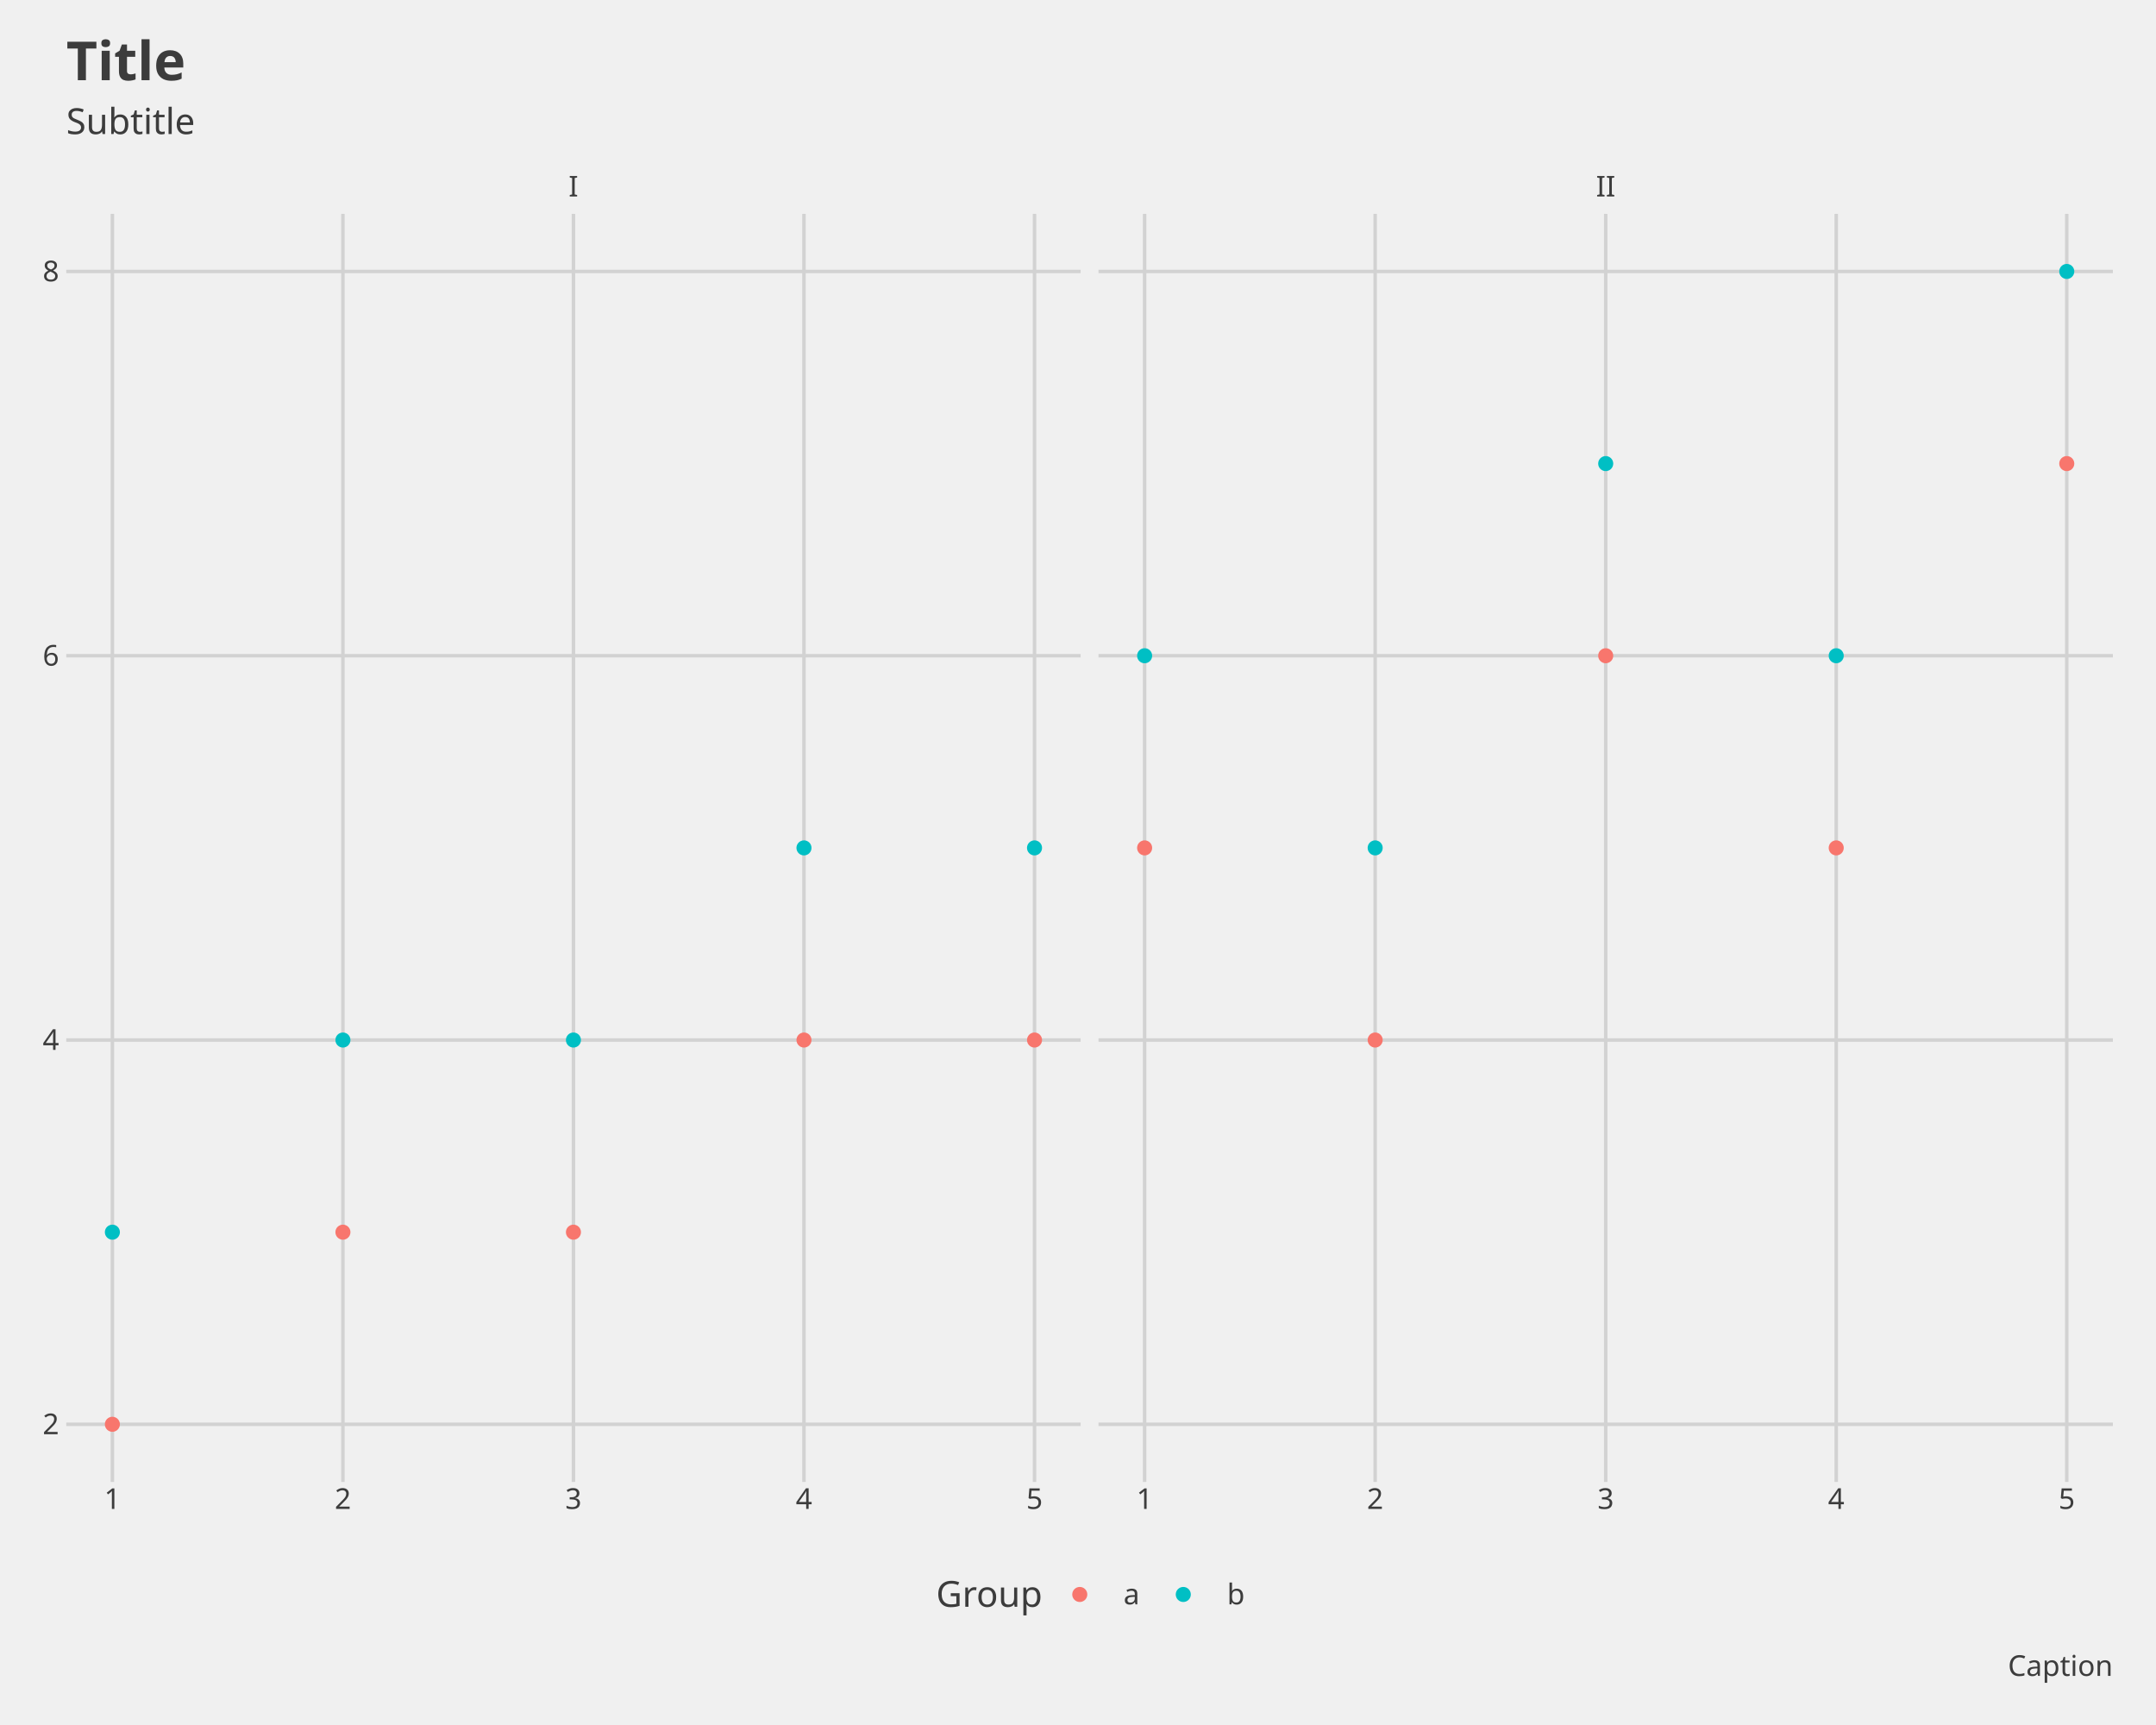
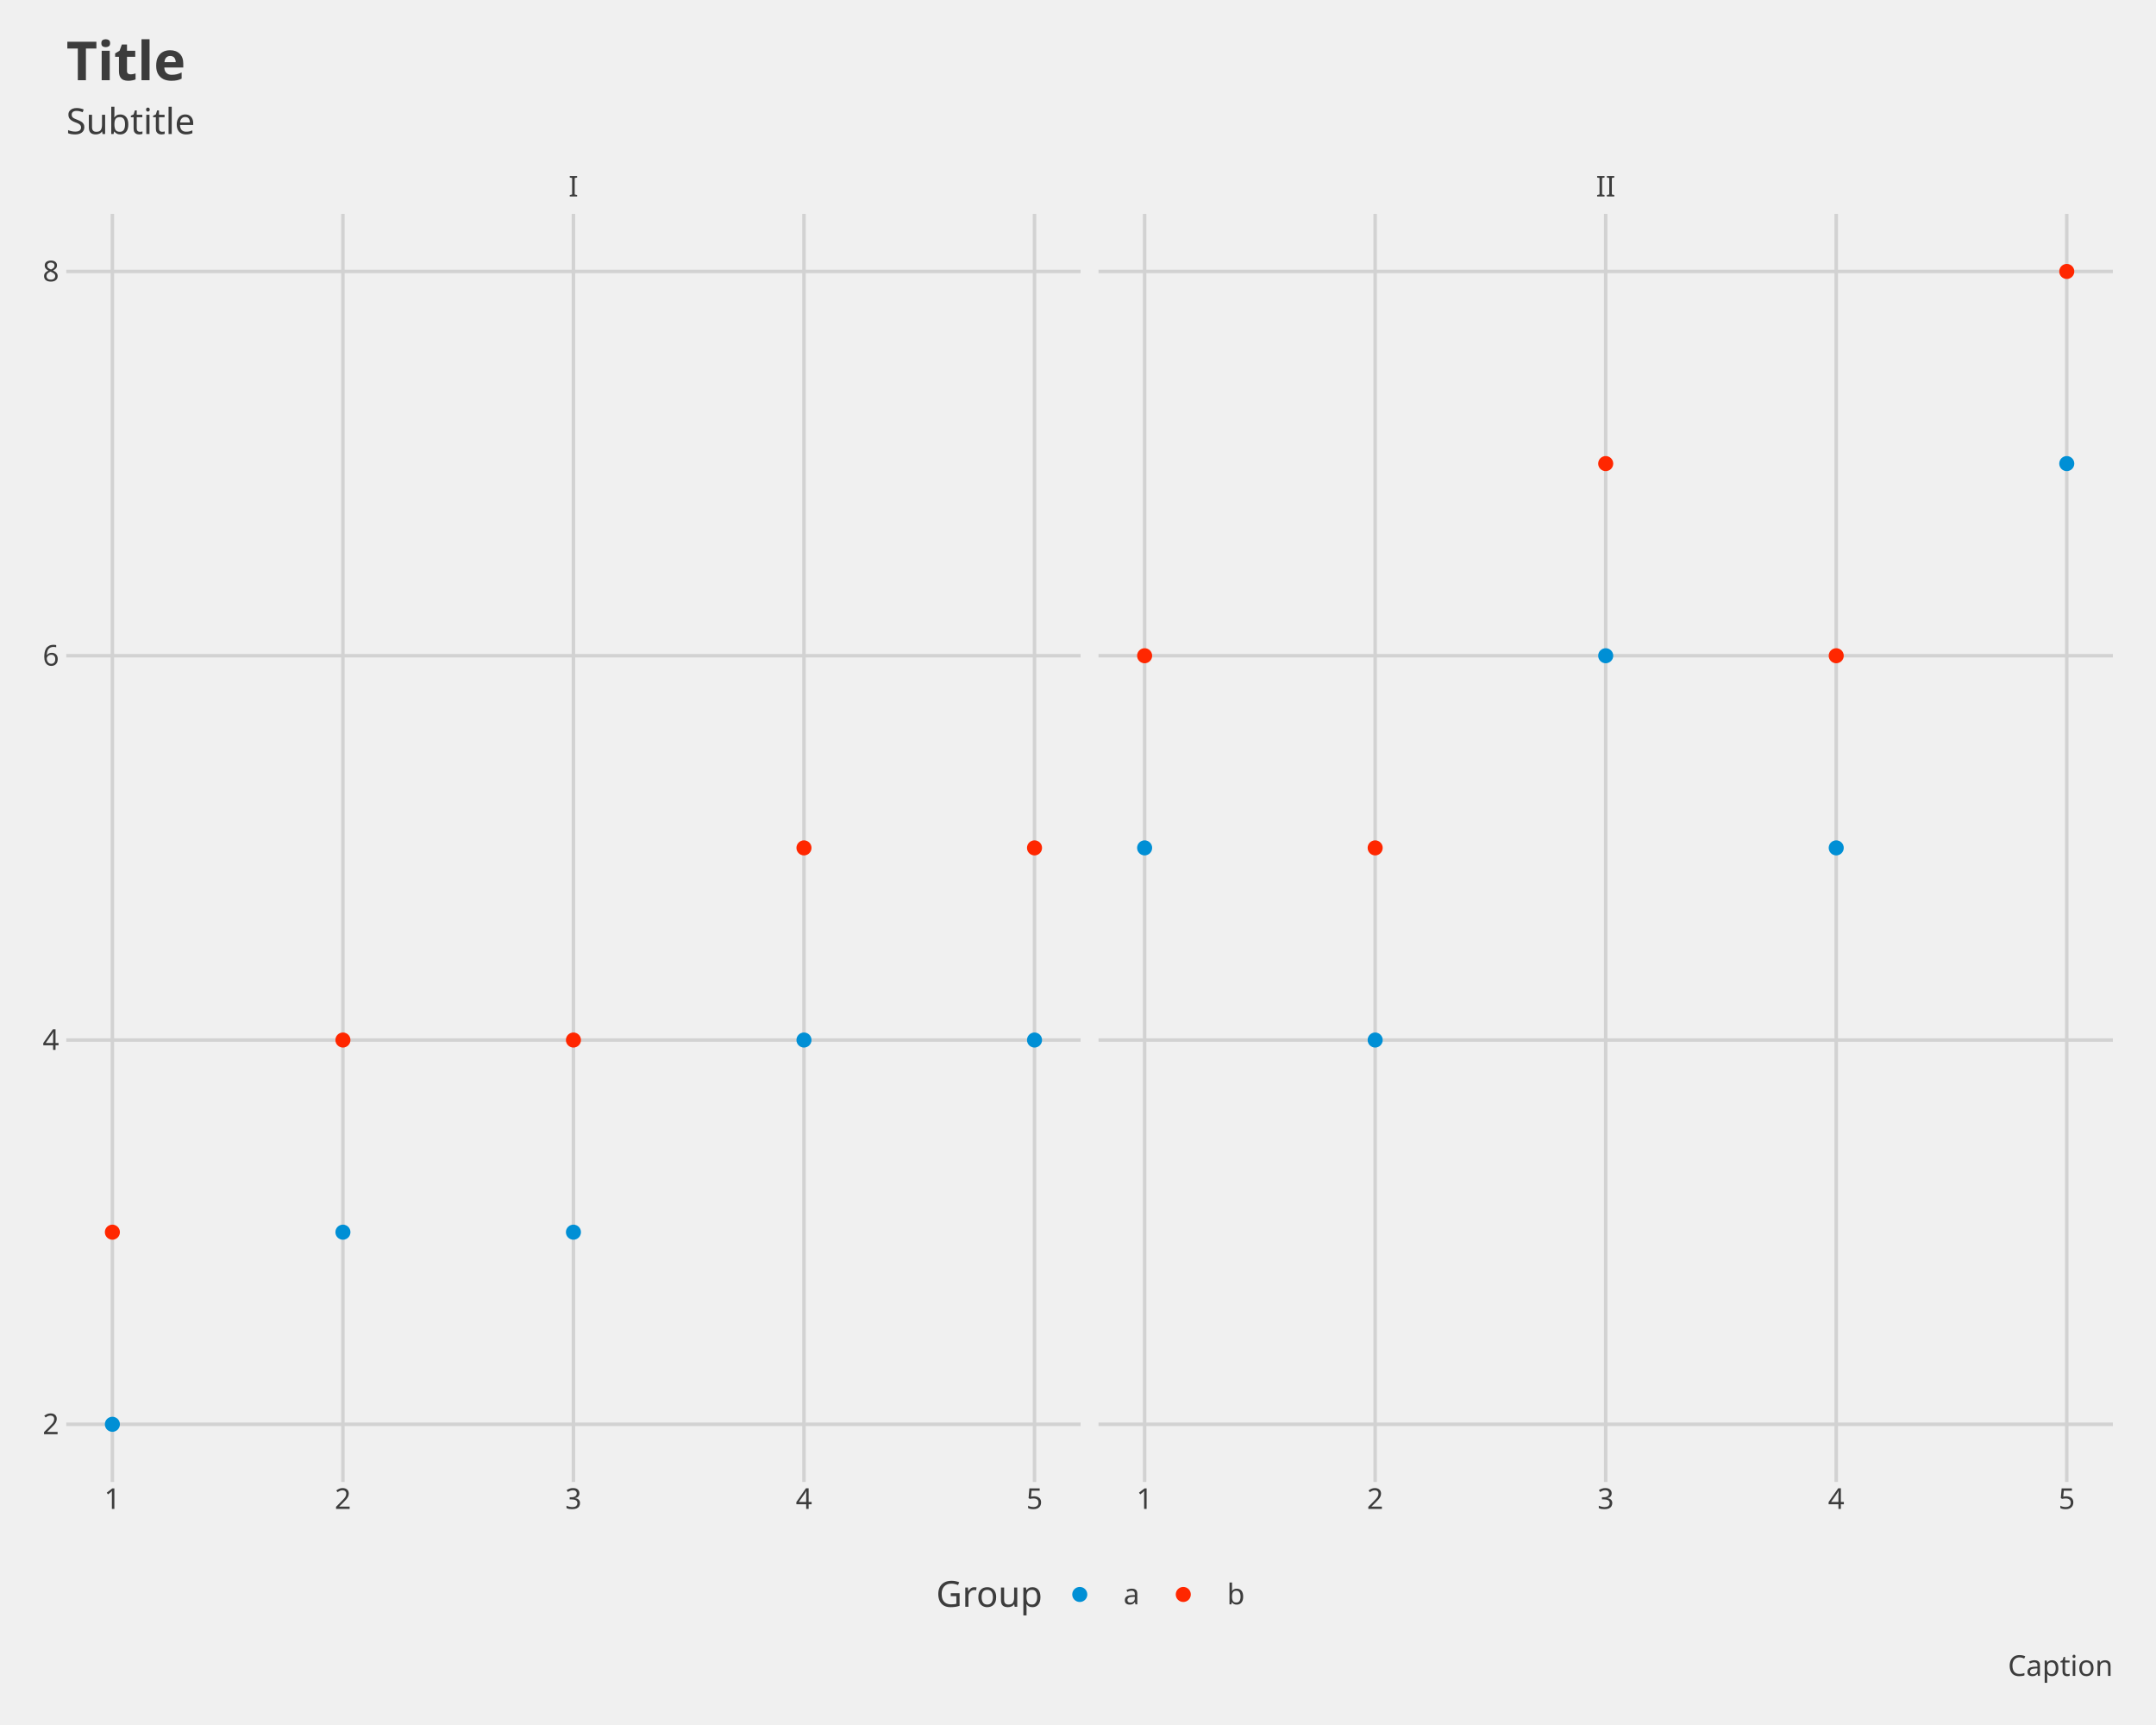
<svg xmlns="http://www.w3.org/2000/svg" class="svglite" data-engine-version="2.0" width="720.00pt" height="576.00pt" viewBox="0 0 720.00 576.00">
  <defs>
    <style type="text/css">
    .svglite line, .svglite polyline, .svglite polygon, .svglite path, .svglite rect, .svglite circle {
      fill: none;
      stroke: #000000;
      stroke-linecap: round;
      stroke-linejoin: round;
      stroke-miterlimit: 10.00;
    }
  </style>
  </defs>
  <rect width="100%" height="100%" style="stroke: none; fill: #FFFFFF;" />
  <defs>
    <clipPath id="cpMC4wMHw3MjAuMDB8MC4wMHw1NzYuMDA=">
      <rect x="0.00" y="0.00" width="720.00" height="576.00" />
    </clipPath>
  </defs>
  <g clip-path="url(#cpMC4wMHw3MjAuMDB8MC4wMHw1NzYuMDA=)">
    <rect x="0.00" y="0.00" width="720.00" height="576.00" style="stroke-width: 1.16; stroke: none; fill: #F0F0F0;" />
  </g>
  <defs>
    <clipPath id="cpMjIuMTN8MzYwLjg4fDcxLjM5fDQ5NC44NA==">
      <rect x="22.13" y="71.39" width="338.75" height="423.45" />
    </clipPath>
  </defs>
  <g clip-path="url(#cpMjIuMTN8MzYwLjg4fDcxLjM5fDQ5NC44NA==)">
    <rect x="22.13" y="71.39" width="338.75" height="423.45" style="stroke-width: 1.16; stroke: none; fill: #F0F0F0;" />
    <polyline points="22.13,475.59 360.88,475.59 " style="stroke-width: 1.16; stroke: #D2D2D2; stroke-linecap: butt;" />
    <polyline points="22.13,347.28 360.88,347.28 " style="stroke-width: 1.16; stroke: #D2D2D2; stroke-linecap: butt;" />
    <polyline points="22.13,218.96 360.88,218.96 " style="stroke-width: 1.16; stroke: #D2D2D2; stroke-linecap: butt;" />
    <polyline points="22.13,90.64 360.88,90.64 " style="stroke-width: 1.16; stroke: #D2D2D2; stroke-linecap: butt;" />
    <polyline points="37.53,494.84 37.53,71.39 " style="stroke-width: 1.16; stroke: #D2D2D2; stroke-linecap: butt;" />
    <polyline points="114.52,494.84 114.52,71.39 " style="stroke-width: 1.16; stroke: #D2D2D2; stroke-linecap: butt;" />
    <polyline points="191.50,494.84 191.50,71.39 " style="stroke-width: 1.16; stroke: #D2D2D2; stroke-linecap: butt;" />
    <polyline points="268.49,494.84 268.49,71.39 " style="stroke-width: 1.16; stroke: #D2D2D2; stroke-linecap: butt;" />
    <polyline points="345.48,494.84 345.48,71.39 " style="stroke-width: 1.16; stroke: #D2D2D2; stroke-linecap: butt;" />
-     <circle cx="37.53" cy="475.59" r="2.13" style="stroke-width: 0.77; stroke: #F8766D; fill: #F8766D;" />
-     <circle cx="191.50" cy="411.44" r="2.13" style="stroke-width: 0.77; stroke: #F8766D; fill: #F8766D;" />
-     <circle cx="345.48" cy="347.28" r="2.13" style="stroke-width: 0.77; stroke: #F8766D; fill: #F8766D;" />
-     <circle cx="114.52" cy="411.44" r="2.13" style="stroke-width: 0.77; stroke: #F8766D; fill: #F8766D;" />
-     <circle cx="268.49" cy="347.28" r="2.13" style="stroke-width: 0.77; stroke: #F8766D; fill: #F8766D;" />
-     <circle cx="37.53" cy="411.44" r="2.13" style="stroke-width: 0.77; stroke: #00BFC4; fill: #00BFC4;" />
-     <circle cx="191.50" cy="347.28" r="2.13" style="stroke-width: 0.77; stroke: #00BFC4; fill: #00BFC4;" />
-     <circle cx="345.48" cy="283.12" r="2.13" style="stroke-width: 0.77; stroke: #00BFC4; fill: #00BFC4;" />
-     <circle cx="114.52" cy="347.28" r="2.13" style="stroke-width: 0.77; stroke: #00BFC4; fill: #00BFC4;" />
-     <circle cx="268.49" cy="283.12" r="2.13" style="stroke-width: 0.77; stroke: #00BFC4; fill: #00BFC4;" />
+     <circle cx="37.53" cy="475.59" r="2.13" style="stroke-width: 0.77; stroke: #008FD5; fill: #008FD5;" />
+     <circle cx="191.50" cy="411.44" r="2.13" style="stroke-width: 0.77; stroke: #008FD5; fill: #008FD5;" />
+     <circle cx="345.48" cy="347.28" r="2.13" style="stroke-width: 0.77; stroke: #008FD5; fill: #008FD5;" />
+     <circle cx="114.52" cy="411.44" r="2.13" style="stroke-width: 0.77; stroke: #008FD5; fill: #008FD5;" />
+     <circle cx="268.49" cy="347.28" r="2.13" style="stroke-width: 0.77; stroke: #008FD5; fill: #008FD5;" />
+     <circle cx="37.53" cy="411.44" r="2.13" style="stroke-width: 0.77; stroke: #FF2700; fill: #FF2700;" />
+     <circle cx="191.50" cy="347.28" r="2.13" style="stroke-width: 0.77; stroke: #FF2700; fill: #FF2700;" />
+     <circle cx="345.48" cy="283.12" r="2.13" style="stroke-width: 0.77; stroke: #FF2700; fill: #FF2700;" />
+     <circle cx="114.52" cy="347.28" r="2.13" style="stroke-width: 0.77; stroke: #FF2700; fill: #FF2700;" />
+     <circle cx="268.49" cy="283.12" r="2.13" style="stroke-width: 0.77; stroke: #FF2700; fill: #FF2700;" />
    <rect x="22.13" y="71.39" width="338.75" height="423.45" style="stroke-width: 1.16; stroke: none;" />
  </g>
  <g clip-path="url(#cpMC4wMHw3MjAuMDB8MC4wMHw1NzYuMDA=)">
</g>
  <defs>
    <clipPath id="cpMzY2Ljg1fDcwNS42MHw3MS4zOXw0OTQuODQ=">
      <rect x="366.85" y="71.39" width="338.75" height="423.45" />
    </clipPath>
  </defs>
  <g clip-path="url(#cpMzY2Ljg1fDcwNS42MHw3MS4zOXw0OTQuODQ=)">
    <rect x="366.85" y="71.39" width="338.75" height="423.45" style="stroke-width: 1.16; stroke: none; fill: #F0F0F0;" />
    <polyline points="366.85,475.59 705.60,475.59 " style="stroke-width: 1.16; stroke: #D2D2D2; stroke-linecap: butt;" />
    <polyline points="366.85,347.28 705.60,347.28 " style="stroke-width: 1.16; stroke: #D2D2D2; stroke-linecap: butt;" />
    <polyline points="366.85,218.96 705.60,218.96 " style="stroke-width: 1.16; stroke: #D2D2D2; stroke-linecap: butt;" />
    <polyline points="366.85,90.64 705.60,90.64 " style="stroke-width: 1.16; stroke: #D2D2D2; stroke-linecap: butt;" />
    <polyline points="382.25,494.84 382.25,71.39 " style="stroke-width: 1.16; stroke: #D2D2D2; stroke-linecap: butt;" />
    <polyline points="459.24,494.84 459.24,71.39 " style="stroke-width: 1.16; stroke: #D2D2D2; stroke-linecap: butt;" />
    <polyline points="536.23,494.84 536.23,71.39 " style="stroke-width: 1.16; stroke: #D2D2D2; stroke-linecap: butt;" />
    <polyline points="613.21,494.84 613.21,71.39 " style="stroke-width: 1.16; stroke: #D2D2D2; stroke-linecap: butt;" />
    <polyline points="690.20,494.84 690.20,71.39 " style="stroke-width: 1.16; stroke: #D2D2D2; stroke-linecap: butt;" />
-     <circle cx="459.24" cy="347.28" r="2.13" style="stroke-width: 0.77; stroke: #F8766D; fill: #F8766D;" />
-     <circle cx="613.21" cy="283.12" r="2.13" style="stroke-width: 0.77; stroke: #F8766D; fill: #F8766D;" />
-     <circle cx="382.25" cy="283.12" r="2.13" style="stroke-width: 0.77; stroke: #F8766D; fill: #F8766D;" />
-     <circle cx="536.23" cy="218.96" r="2.13" style="stroke-width: 0.77; stroke: #F8766D; fill: #F8766D;" />
-     <circle cx="690.20" cy="154.80" r="2.13" style="stroke-width: 0.77; stroke: #F8766D; fill: #F8766D;" />
-     <circle cx="459.24" cy="283.12" r="2.13" style="stroke-width: 0.77; stroke: #00BFC4; fill: #00BFC4;" />
-     <circle cx="613.21" cy="218.96" r="2.13" style="stroke-width: 0.77; stroke: #00BFC4; fill: #00BFC4;" />
-     <circle cx="382.25" cy="218.96" r="2.13" style="stroke-width: 0.77; stroke: #00BFC4; fill: #00BFC4;" />
-     <circle cx="536.23" cy="154.80" r="2.13" style="stroke-width: 0.77; stroke: #00BFC4; fill: #00BFC4;" />
-     <circle cx="690.20" cy="90.64" r="2.13" style="stroke-width: 0.77; stroke: #00BFC4; fill: #00BFC4;" />
+     <circle cx="459.24" cy="347.28" r="2.13" style="stroke-width: 0.77; stroke: #008FD5; fill: #008FD5;" />
+     <circle cx="613.21" cy="283.12" r="2.13" style="stroke-width: 0.77; stroke: #008FD5; fill: #008FD5;" />
+     <circle cx="382.25" cy="283.12" r="2.13" style="stroke-width: 0.77; stroke: #008FD5; fill: #008FD5;" />
+     <circle cx="536.23" cy="218.96" r="2.13" style="stroke-width: 0.77; stroke: #008FD5; fill: #008FD5;" />
+     <circle cx="690.20" cy="154.80" r="2.13" style="stroke-width: 0.77; stroke: #008FD5; fill: #008FD5;" />
+     <circle cx="459.24" cy="283.12" r="2.13" style="stroke-width: 0.77; stroke: #FF2700; fill: #FF2700;" />
+     <circle cx="613.21" cy="218.96" r="2.13" style="stroke-width: 0.77; stroke: #FF2700; fill: #FF2700;" />
+     <circle cx="382.25" cy="218.96" r="2.13" style="stroke-width: 0.77; stroke: #FF2700; fill: #FF2700;" />
+     <circle cx="536.23" cy="154.80" r="2.13" style="stroke-width: 0.77; stroke: #FF2700; fill: #FF2700;" />
+     <circle cx="690.20" cy="90.64" r="2.13" style="stroke-width: 0.77; stroke: #FF2700; fill: #FF2700;" />
    <rect x="366.85" y="71.39" width="338.75" height="423.45" style="stroke-width: 1.16; stroke: none;" />
  </g>
  <g clip-path="url(#cpMC4wMHw3MjAuMDB8MC4wMHw1NzYuMDA=)">
</g>
  <defs>
    <clipPath id="cpMjIuMTN8MzYwLjg4fDUzLjIzfDcxLjM5">
      <rect x="22.13" y="53.23" width="338.75" height="18.16" />
    </clipPath>
  </defs>
  <g clip-path="url(#cpMjIuMTN8MzYwLjg4fDUzLjIzfDcxLjM5)">
    <rect x="22.13" y="53.23" width="338.75" height="18.16" style="stroke-width: 1.16; stroke: none; fill: #F0F0F0;" />
    <text x="191.50" y="65.61" text-anchor="middle" style="font-size: 9.60px; fill: #3C3C3C; font-family: sans;" textLength="2.67px" lengthAdjust="spacingAndGlyphs">I</text>
  </g>
  <g clip-path="url(#cpMC4wMHw3MjAuMDB8MC4wMHw1NzYuMDA=)">
</g>
  <defs>
    <clipPath id="cpMzY2Ljg1fDcwNS42MHw1My4yM3w3MS4zOQ==">
      <rect x="366.85" y="53.23" width="338.75" height="18.16" />
    </clipPath>
  </defs>
  <g clip-path="url(#cpMzY2Ljg1fDcwNS42MHw1My4yM3w3MS4zOQ==)">
    <rect x="366.85" y="53.23" width="338.75" height="18.16" style="stroke-width: 1.16; stroke: none; fill: #F0F0F0;" />
    <text x="536.23" y="65.61" text-anchor="middle" style="font-size: 9.60px; fill: #3C3C3C; font-family: sans;" textLength="5.33px" lengthAdjust="spacingAndGlyphs">II</text>
  </g>
  <g clip-path="url(#cpMC4wMHw3MjAuMDB8MC4wMHw1NzYuMDA=)">
    <text x="37.53" y="503.84" text-anchor="middle" style="font-size: 9.60px; fill: #3C3C3C; font-family: sans;" textLength="5.34px" lengthAdjust="spacingAndGlyphs">1</text>
    <text x="114.52" y="503.84" text-anchor="middle" style="font-size: 9.60px; fill: #3C3C3C; font-family: sans;" textLength="5.34px" lengthAdjust="spacingAndGlyphs">2</text>
    <text x="191.50" y="503.84" text-anchor="middle" style="font-size: 9.60px; fill: #3C3C3C; font-family: sans;" textLength="5.34px" lengthAdjust="spacingAndGlyphs">3</text>
    <text x="268.49" y="503.84" text-anchor="middle" style="font-size: 9.60px; fill: #3C3C3C; font-family: sans;" textLength="5.34px" lengthAdjust="spacingAndGlyphs">4</text>
    <text x="345.48" y="503.84" text-anchor="middle" style="font-size: 9.60px; fill: #3C3C3C; font-family: sans;" textLength="5.34px" lengthAdjust="spacingAndGlyphs">5</text>
    <text x="382.25" y="503.84" text-anchor="middle" style="font-size: 9.60px; fill: #3C3C3C; font-family: sans;" textLength="5.34px" lengthAdjust="spacingAndGlyphs">1</text>
    <text x="459.24" y="503.84" text-anchor="middle" style="font-size: 9.60px; fill: #3C3C3C; font-family: sans;" textLength="5.34px" lengthAdjust="spacingAndGlyphs">2</text>
    <text x="536.23" y="503.84" text-anchor="middle" style="font-size: 9.60px; fill: #3C3C3C; font-family: sans;" textLength="5.34px" lengthAdjust="spacingAndGlyphs">3</text>
    <text x="613.21" y="503.84" text-anchor="middle" style="font-size: 9.60px; fill: #3C3C3C; font-family: sans;" textLength="5.34px" lengthAdjust="spacingAndGlyphs">4</text>
    <text x="690.20" y="503.84" text-anchor="middle" style="font-size: 9.60px; fill: #3C3C3C; font-family: sans;" textLength="5.34px" lengthAdjust="spacingAndGlyphs">5</text>
    <text x="19.74" y="478.90" text-anchor="end" style="font-size: 9.60px; fill: #3C3C3C; font-family: sans;" textLength="5.34px" lengthAdjust="spacingAndGlyphs">2</text>
    <text x="19.74" y="350.58" text-anchor="end" style="font-size: 9.60px; fill: #3C3C3C; font-family: sans;" textLength="5.34px" lengthAdjust="spacingAndGlyphs">4</text>
    <text x="19.74" y="222.26" text-anchor="end" style="font-size: 9.60px; fill: #3C3C3C; font-family: sans;" textLength="5.34px" lengthAdjust="spacingAndGlyphs">6</text>
    <text x="19.74" y="93.94" text-anchor="end" style="font-size: 9.60px; fill: #3C3C3C; font-family: sans;" textLength="5.34px" lengthAdjust="spacingAndGlyphs">8</text>
    <rect x="306.63" y="517.79" width="114.46" height="29.24" style="stroke-width: 1.16; stroke: none; fill: #F0F0F0;" />
    <text x="312.61" y="536.53" style="font-size: 12.00px; fill: #3C3C3C; font-family: sans;" textLength="33.36px" lengthAdjust="spacingAndGlyphs">Group</text>
    <rect x="351.95" y="523.77" width="17.28" height="17.28" style="stroke-width: 1.16; stroke: none; fill: #F0F0F0;" />
-     <circle cx="360.59" cy="532.41" r="2.13" style="stroke-width: 0.77; stroke: #F8766D; fill: #F8766D;" />
+     <circle cx="360.59" cy="532.41" r="2.13" style="stroke-width: 0.77; stroke: #008FD5; fill: #008FD5;" />
    <rect x="386.52" y="523.77" width="17.28" height="17.28" style="stroke-width: 1.16; stroke: none; fill: #F0F0F0;" />
-     <circle cx="395.16" cy="532.41" r="2.13" style="stroke-width: 0.77; stroke: #00BFC4; fill: #00BFC4;" />
+     <circle cx="395.16" cy="532.41" r="2.13" style="stroke-width: 0.77; stroke: #FF2700; fill: #FF2700;" />
    <text x="375.20" y="535.71" style="font-size: 9.60px; fill: #3C3C3C; font-family: sans;" textLength="5.34px" lengthAdjust="spacingAndGlyphs">a</text>
    <text x="409.78" y="535.71" style="font-size: 9.60px; fill: #3C3C3C; font-family: sans;" textLength="5.34px" lengthAdjust="spacingAndGlyphs">b</text>
    <text x="22.13" y="44.76" style="font-size: 12.00px; fill: #3C3C3C; font-family: sans;" textLength="40.02px" lengthAdjust="spacingAndGlyphs">Subtitle</text>
    <text x="22.13" y="26.79" style="font-size: 18.00px; font-weight: bold; fill: #3C3C3C; font-family: sans;" textLength="34.00px" lengthAdjust="spacingAndGlyphs">Title</text>
    <text x="705.60" y="559.61" text-anchor="end" style="font-size: 9.60px; fill: #3C3C3C; font-family: sans;" textLength="33.09px" lengthAdjust="spacingAndGlyphs">Caption</text>
  </g>
</svg>
